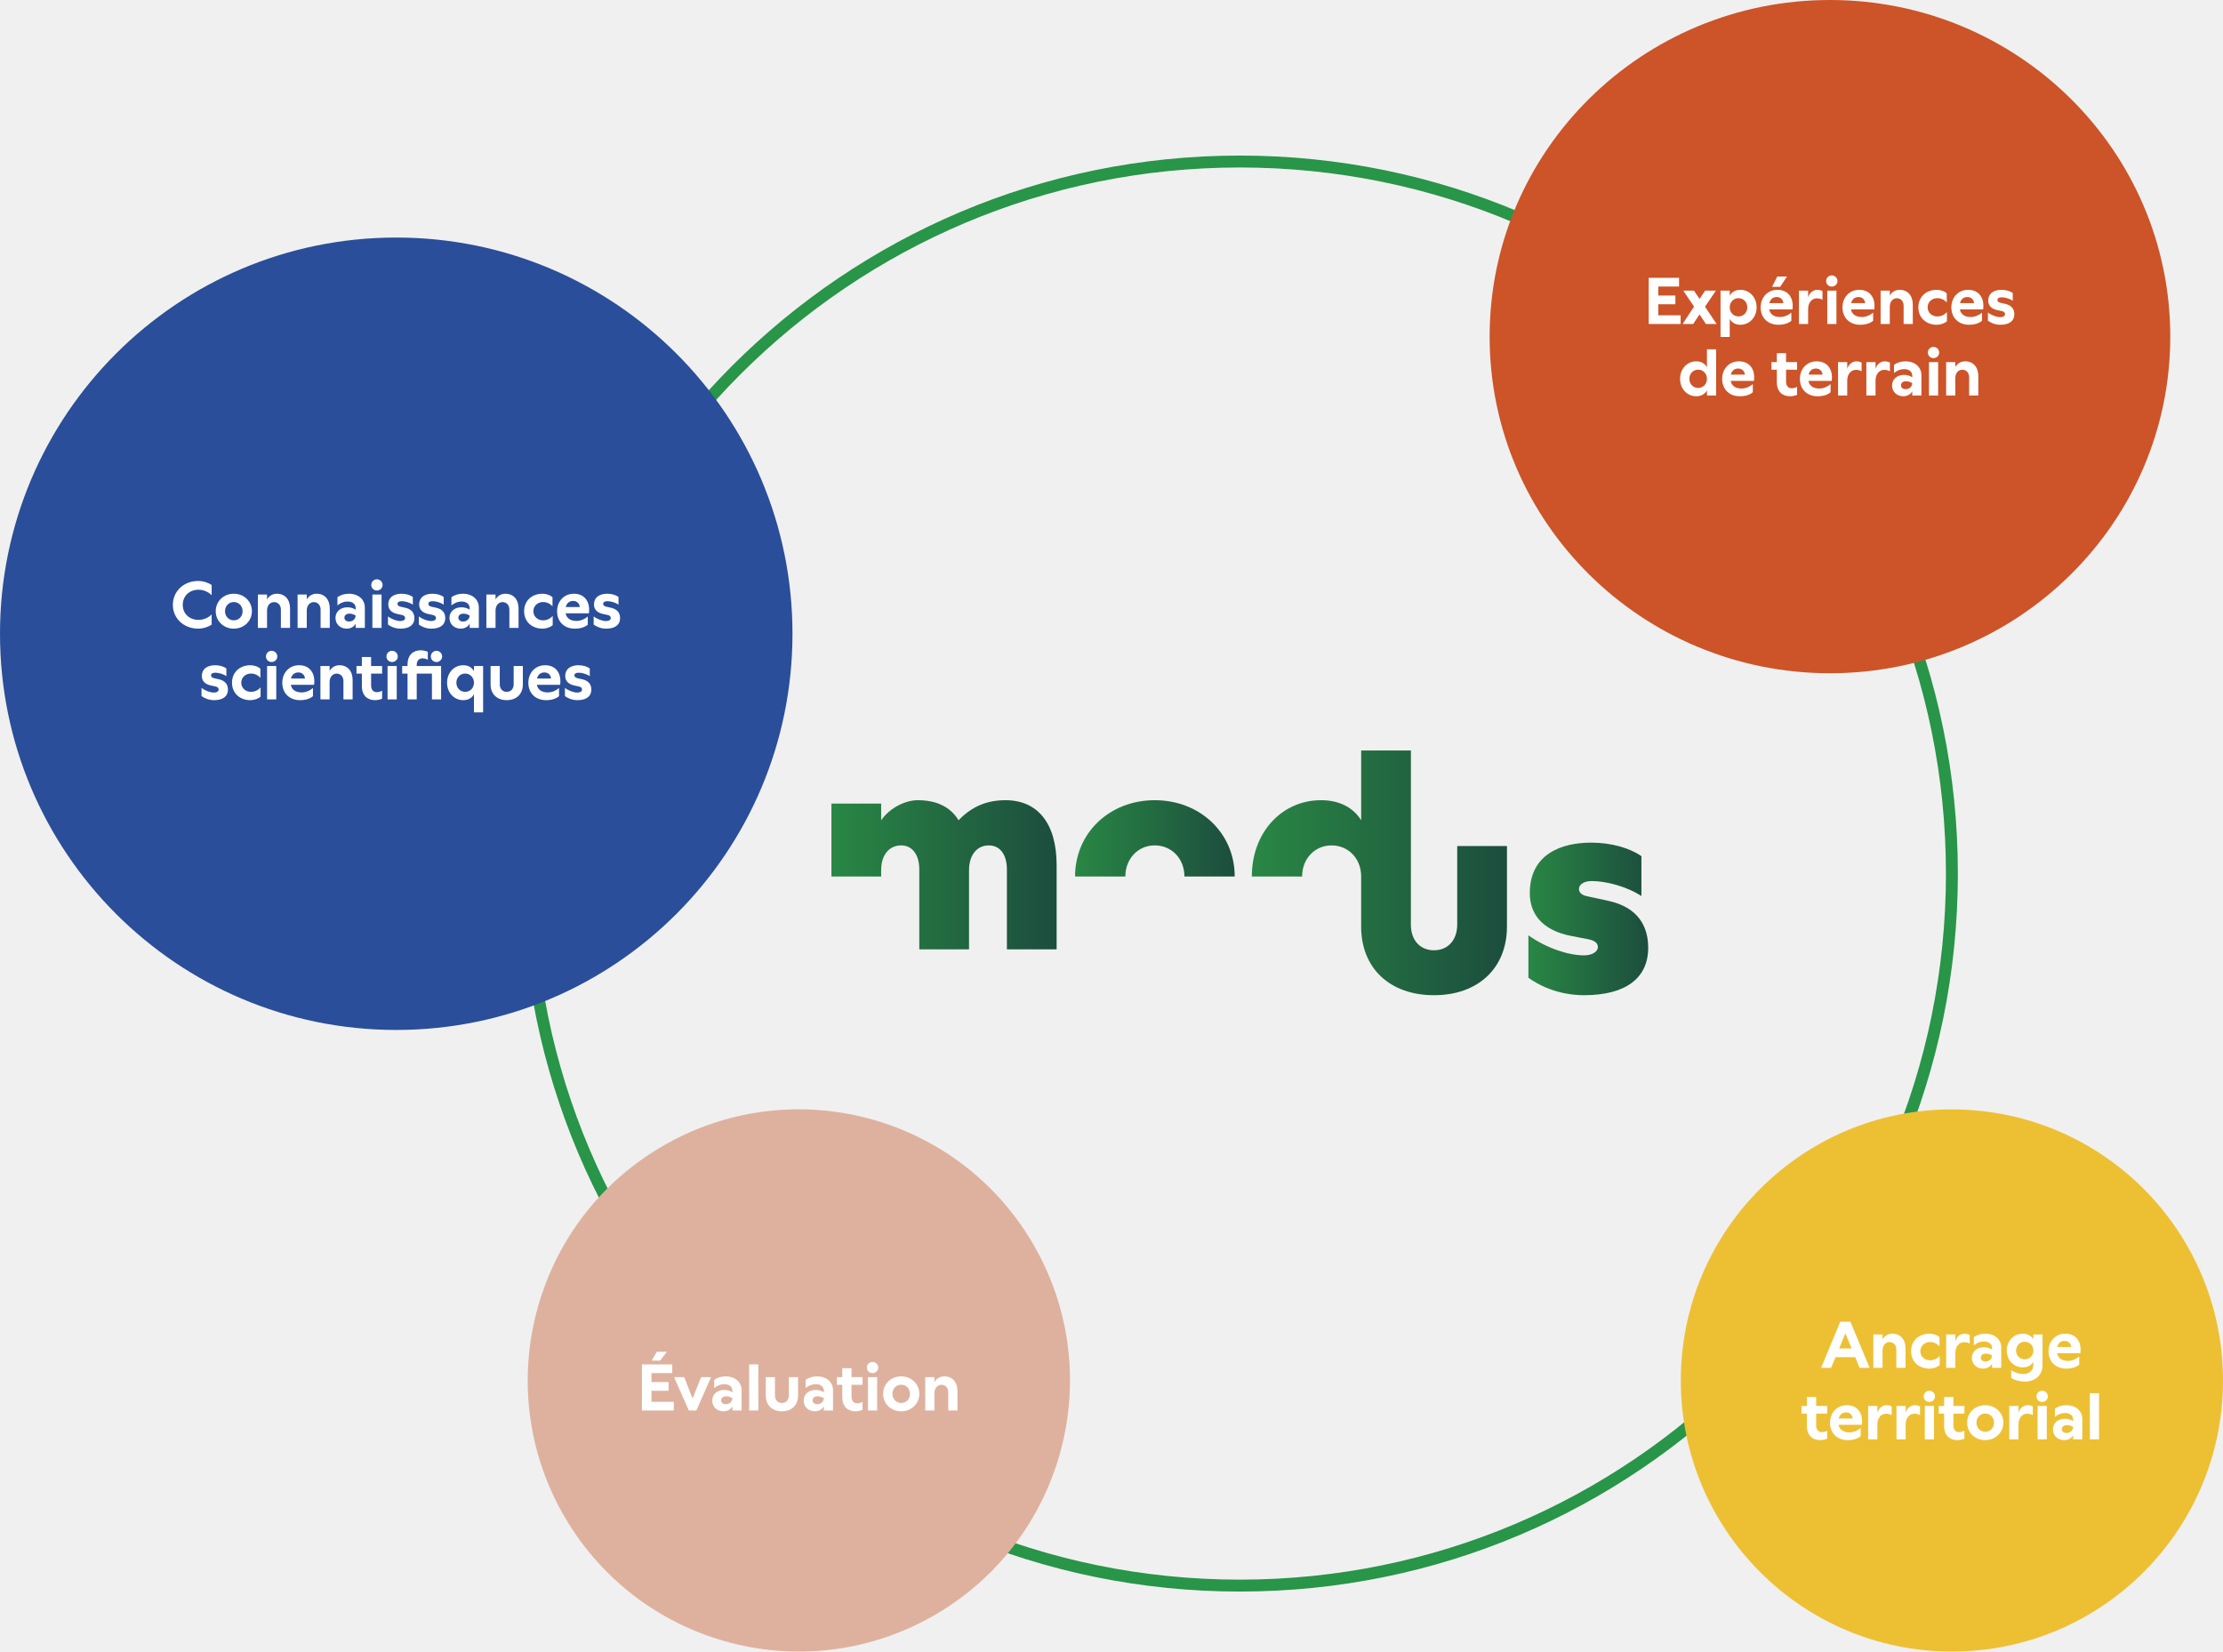
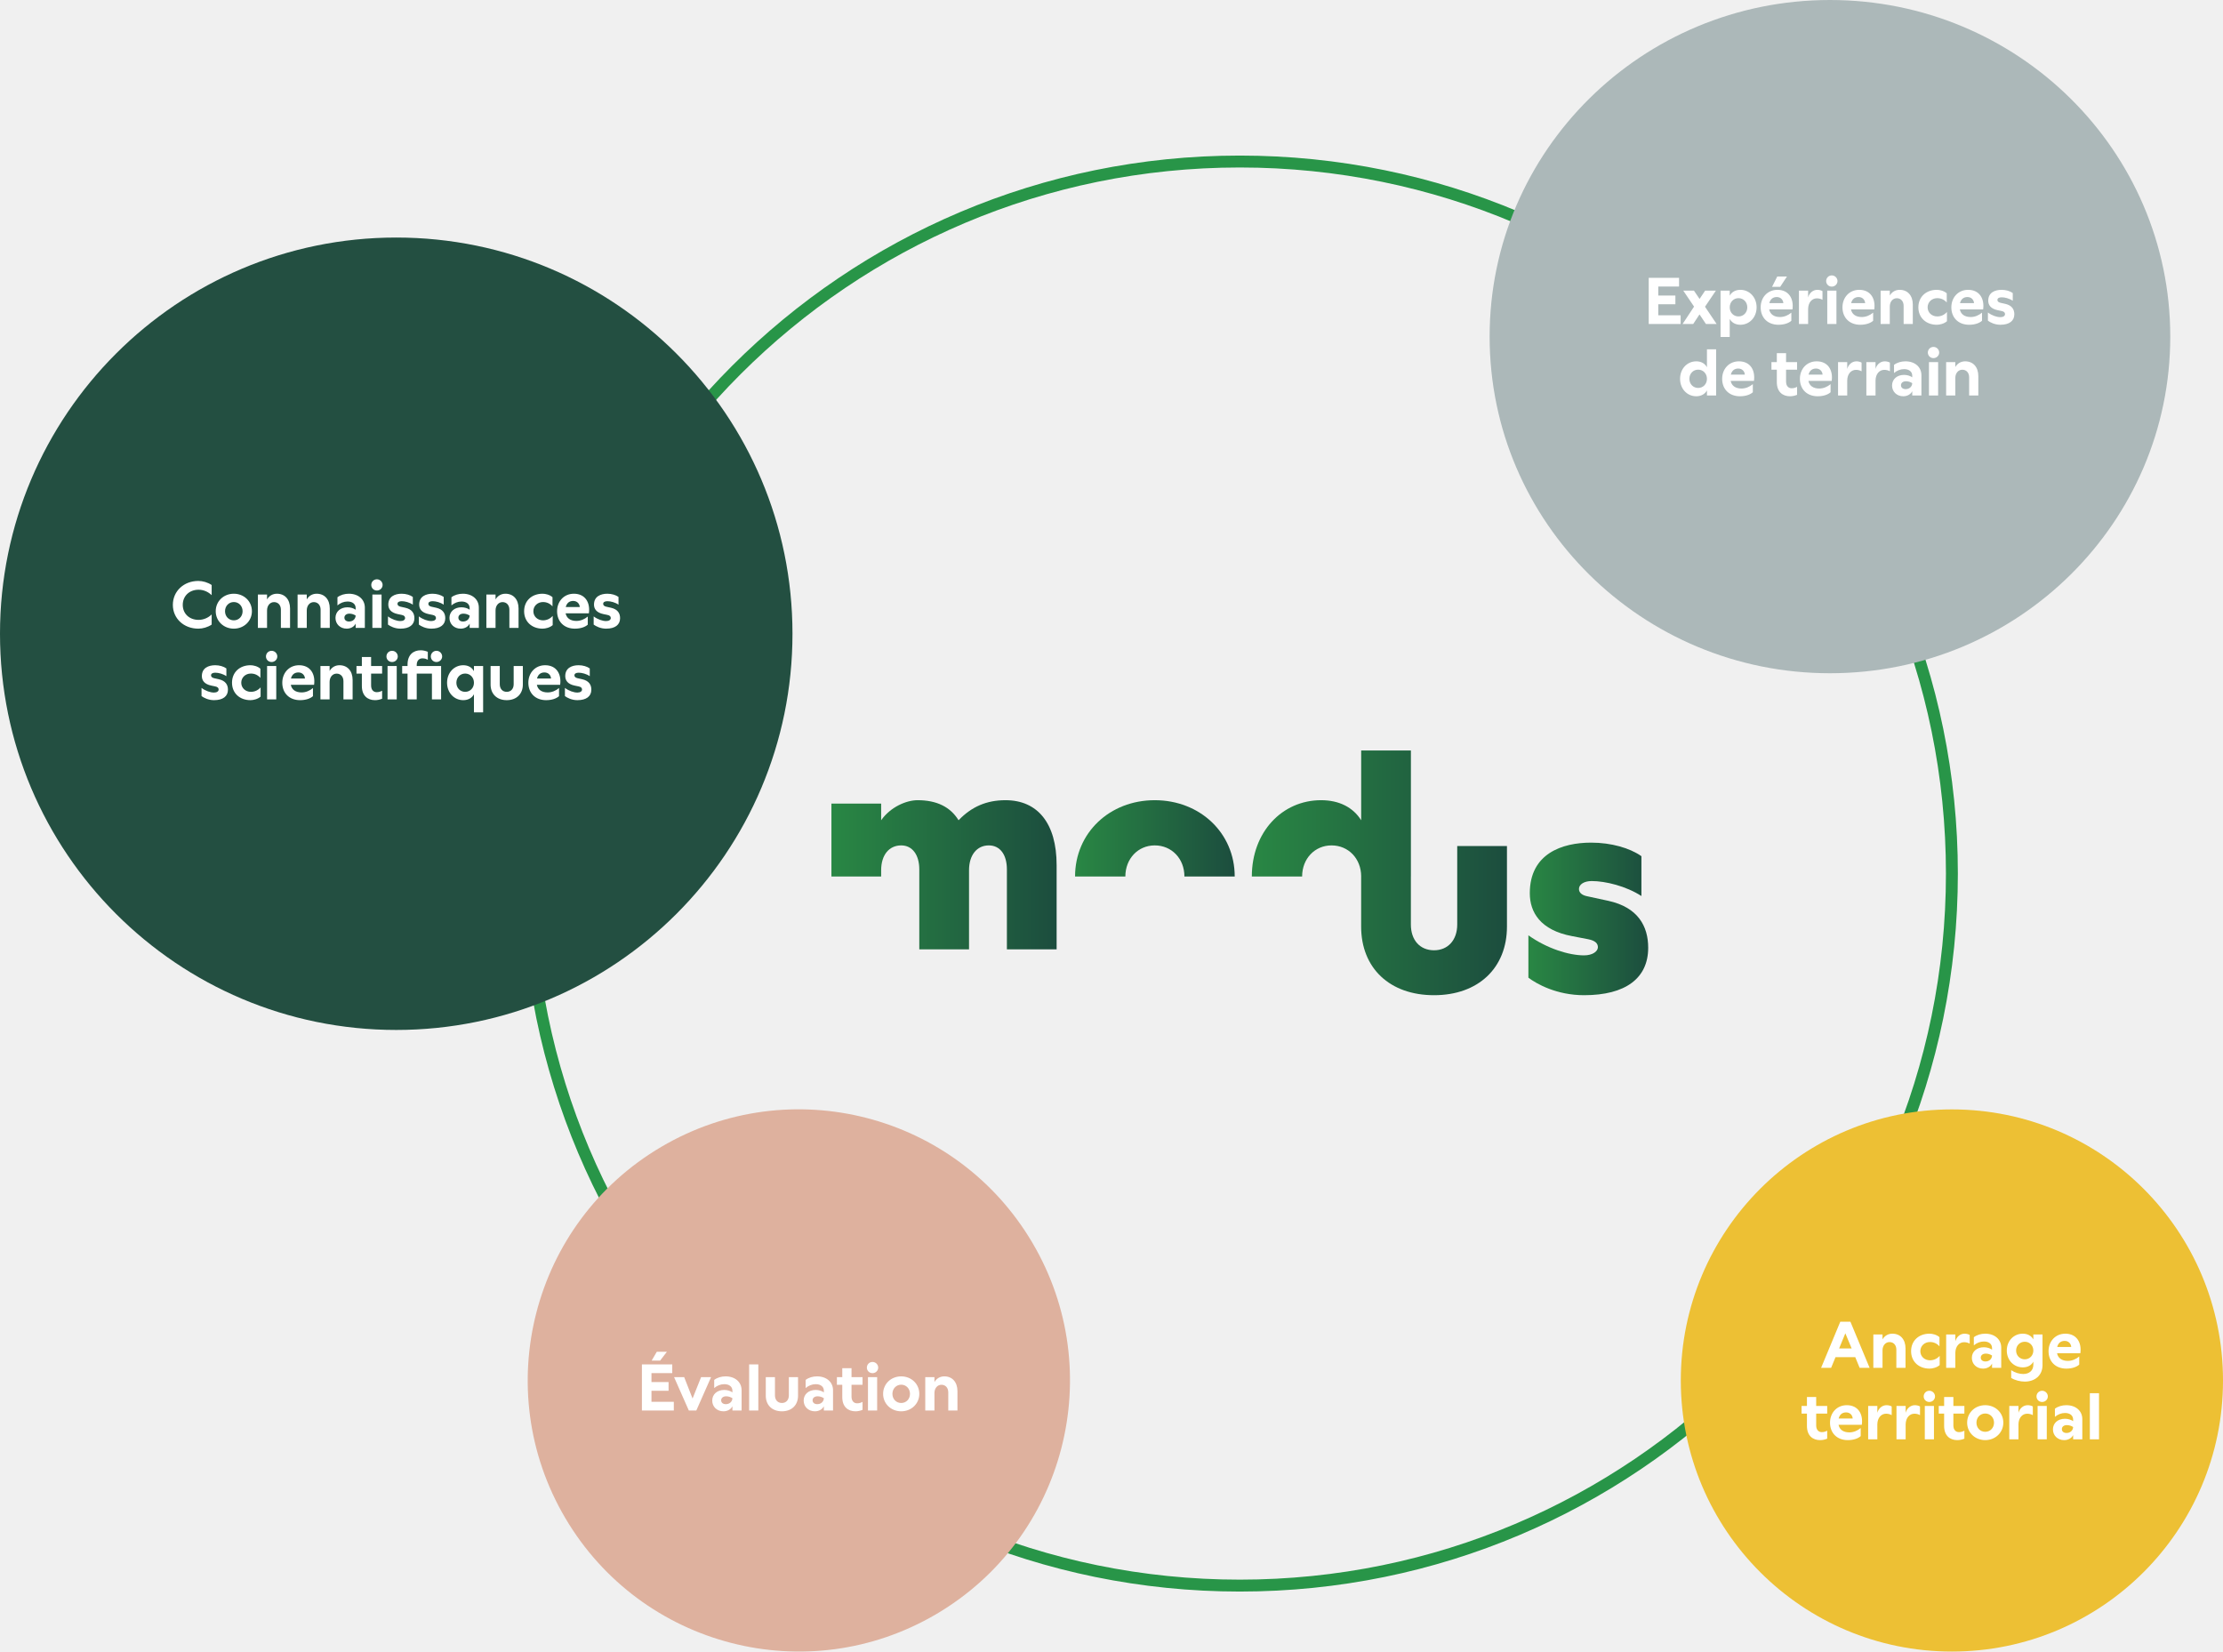
<svg xmlns="http://www.w3.org/2000/svg" xmlns:xlink="http://www.w3.org/1999/xlink" id="Calque_2" data-name="Calque 2" viewBox="0 0 1119.158 831.536">
  <defs>
    <linearGradient id="New_Gradient_Swatch_3" data-name="New Gradient Swatch 3" x1="418.574" y1="440.441" x2="531.952" y2="440.441" gradientUnits="userSpaceOnUse">
      <stop offset="0" stop-color="#298744" />
      <stop offset="1" stop-color="#1c4d3e" />
    </linearGradient>
    <linearGradient id="New_Gradient_Swatch_3-2" data-name="New Gradient Swatch 3" x1="541.235" y1="422.089" x2="621.61" y2="422.089" xlink:href="#New_Gradient_Swatch_3" />
    <linearGradient id="New_Gradient_Swatch_3-3" data-name="New Gradient Swatch 3" x1="630.227" y1="439.459" x2="758.671" y2="439.459" xlink:href="#New_Gradient_Swatch_3" />
    <linearGradient id="New_Gradient_Swatch_3-4" data-name="New Gradient Swatch 3" x1="769.459" y1="462.66" x2="829.773" y2="462.66" xlink:href="#New_Gradient_Swatch_3" />
  </defs>
  <g id="Calque_1-2" data-name="Calque 1">
    <g>
      <circle cx="624.174" cy="439.827" r="358.5" style="fill: none; stroke: #289548; stroke-width: 6px;" />
      <g>
        <path d="m482.588,412.985c-4.126-6.685-10.951-10.098-20.626-10.098-5.687,0-13.658,3.413-18.352,10.098v-8.393h-25.035v36.7h25.035v-3.129c0-7.68,3.982-12.517,10.1-12.517,5.55,0,9.104,4.693,9.104,12.092v40.258h25.038v-39.833c0-7.68,3.982-12.517,9.957-12.517,5.69,0,9.107,4.693,9.107,12.092v40.258h25.035v-42.394c0-21.053-9.532-32.715-25.747-32.715-9.675,0-17.215,3.413-23.617,10.098" style="fill: url(#New_Gradient_Swatch_3);" />
        <path d="m541.235,441.292h25.32c.003-8.963,6.402-15.646,14.794-15.646,8.536,0,14.935,6.683,14.938,15.646h25.323c-.003-21.91-17.499-38.406-40.261-38.406-22.759,0-40.111,16.496-40.114,38.406" style="fill: url(#New_Gradient_Swatch_3-2);" />
        <path d="m685.276,377.85v35.135c-4.126-6.544-11.097-10.098-20.201-10.098-19.632,0-34.846,16.074-34.849,38.406h25.32c.003-8.963,6.402-15.646,14.795-15.646,8.512,0,14.896,6.65,14.932,15.578h-.012v25.278c0,20.913,14.37,34.567,36.706,34.567,22.193,0,36.703-13.655,36.703-34.567v-40.545h-25.038v39.549c0,7.824-4.695,12.946-11.666,12.946-7.115,0-11.668-5.122-11.668-12.946v-24.213h.015v-63.443h-25.038Z" style="fill: url(#New_Gradient_Swatch_3-3);" />
        <path d="m770.168,449.714c0,9.532,5.263,18.636,21.338,21.625l8.11,1.562c3.699.712,4.839,2.277,4.839,3.985,0,2.133-2.705,4.127-6.971,4.127-7.542,0-18.639-3.414-28.025-10.105v21.341c4.123,3.129,14.224,8.82,28.025,8.82,20.913,0,32.29-8.536,32.29-23.899,0-10.812-5.121-20.344-20.059-23.614l-10.525-2.277c-2.986-.565-4.269-1.993-4.269-3.696,0-2.277,2.564-3.987,6.402-3.987,6.971,0,17.355,2.561,25.038,7.539v-20.056c-5.831-4.123-15.222-6.828-25.323-6.828-14.65,0-30.869,5.55-30.869,25.463" style="fill: url(#New_Gradient_Swatch_3-4);" />
      </g>
      <g>
-         <path d="m921.278,0c-94.625,0-171.333,75.881-171.333,169.484,0,93.604,76.708,169.485,171.333,169.485s171.333-75.881,171.333-169.485c0-93.603-76.708-169.484-171.333-169.484" style="fill: #cc5428; stroke-width: 0px;" />
+         <path d="m921.278,0c-94.625,0-171.333,75.881-171.333,169.484,0,93.604,76.708,169.485,171.333,169.485s171.333-75.881,171.333-169.485c0-93.603-76.708-169.484-171.333-169.484" style="fill: #acb8b9; stroke-width: 0px;" />
        <path d="m984.39,182.32h-4.62v16.797h4.62v-8.778c0-2.442,1.485-4.191,3.531-4.191,2.046,0,3.432,1.518,3.432,3.828v9.141h4.62v-9.768c0-4.587-2.64-7.425-6.6-7.425-2.178,0-3.927,1.056-4.983,2.871v-2.475Zm-13.827-4.818c0,1.518,1.188,2.805,2.838,2.805,1.617,0,2.871-1.287,2.871-2.805s-1.254-2.838-2.871-2.838c-1.65,0-2.838,1.32-2.838,2.838m5.181,4.818h-4.62v16.797h4.62v-16.797Zm-18.71,11.649c0-1.188.99-2.013,2.541-2.013,1.122,0,2.211.363,3.135.957v.033c-.099,1.815-1.518,2.97-3.333,2.97-1.419,0-2.343-.759-2.343-1.947m5.676-4.785v.792c-.99-.726-2.541-1.221-4.125-1.221-3.531,0-6.039,2.178-6.039,5.346,0,3.102,2.376,5.412,5.643,5.412,2.046,0,3.762-.99,4.521-2.541v2.145h4.62v-10.197c0-4.125-3.267-6.996-8.052-6.996-2.046,0-4.158.561-5.742,1.782v4.092c1.452-1.221,3.201-1.947,5.082-1.947,2.442,0,4.092,1.221,4.092,3.333m-23.1,9.933h4.62v-7.524c.033-3.3,1.947-5.379,4.389-5.379.858,0,1.914.165,2.838.726v-4.389c-.792-.429-1.749-.627-2.574-.627-2.244,0-4.059,1.617-4.653,3.828v-3.432h-4.62v16.797Zm-14.256,0h4.62v-7.524c.033-3.3,1.947-5.379,4.389-5.379.858,0,1.914.165,2.838.726v-4.389c-.792-.429-1.749-.627-2.574-.627-2.244,0-4.059,1.617-4.653,3.828v-3.432h-4.62v16.797Zm-14.849-10.494c.528-2.079,1.881-3.069,3.762-3.069,1.947,0,3.201,1.386,3.3,3.069h-7.062Zm4.587,10.89c2.904,0,5.181-.825,6.501-2.013v-4.092c-1.584,1.353-3.63,2.211-5.709,2.211-3.135,0-4.983-1.485-5.445-3.828h11.715c.759-5.412-1.848-9.867-7.557-9.867-5.049,0-8.448,3.894-8.448,8.811,0,5.247,3.564,8.778,8.943,8.778m-20.559-21.714v4.521h-2.706v3.828h2.706v6.237c0,4.851,2.871,7.128,6.633,7.128,1.089,0,2.376-.231,3.564-.726v-4.026c-.726.396-1.551.726-2.739.726-1.452,0-2.805-.99-2.805-3.366v-5.973h5.544v-3.828h-5.544v-4.521h-4.653Zm-23.166,10.824c.528-2.079,1.881-3.069,3.762-3.069,1.947,0,3.201,1.386,3.3,3.069h-7.062Zm4.587,10.89c2.904,0,5.181-.825,6.501-2.013v-4.092c-1.584,1.353-3.63,2.211-5.709,2.211-3.135,0-4.983-1.485-5.445-3.828h11.715c.759-5.412-1.848-9.867-7.557-9.867-5.049,0-8.448,3.894-8.448,8.811,0,5.247,3.564,8.778,8.943,8.778m-30.129-8.778c0,5.049,3.564,8.778,8.151,8.778,2.442,0,4.389-1.089,5.379-2.97v2.574h4.62v-23.232h-4.62v9.042c-.99-1.914-2.937-3.003-5.379-3.003-4.587,0-8.151,3.729-8.151,8.811m9.108,4.587c-2.508,0-4.422-1.947-4.422-4.587,0-2.64,1.914-4.62,4.422-4.62s4.422,1.98,4.422,4.62c0,2.64-1.914,4.587-4.422,4.587" style="fill: #fff; stroke-width: 0px;" />
        <path d="m1007.704,145.924c-3.366,0-6.732,1.353-6.732,5.478,0,2.145,1.221,4.059,4.785,4.785l1.914.396c1.32.264,1.749.825,1.749,1.584,0,.891-.891,1.518-2.343,1.518-1.815,0-4.257-.825-6.27-2.343v4.125c1.122.825,3.399,2.046,6.27,2.046,4.521,0,7.029-1.947,7.029-5.28,0-2.475-1.221-4.488-4.587-5.247l-2.376-.528c-1.122-.264-1.551-.792-1.551-1.452,0-.858.825-1.32,2.145-1.32,1.617,0,3.927.594,5.577,1.749v-3.894c-1.353-.99-3.465-1.617-5.61-1.617m-20.955,6.699c.528-2.079,1.881-3.069,3.762-3.069,1.947,0,3.201,1.386,3.3,3.069h-7.062Zm4.587,10.89c2.904,0,5.181-.825,6.501-2.013v-4.092c-1.584,1.353-3.63,2.211-5.709,2.211-3.135,0-4.983-1.485-5.445-3.828h11.715c.759-5.412-1.848-9.867-7.557-9.867-5.049,0-8.448,3.894-8.448,8.811,0,5.247,3.564,8.778,8.943,8.778m-16.268,0c1.452,0,3.663-.495,5.115-1.782v-4.653c-1.254,1.452-3.003,2.244-4.884,2.244-2.739,0-4.851-1.947-4.851-4.587,0-2.64,2.112-4.62,4.851-4.62,1.914,0,3.531.759,4.785,2.178v-4.62c-1.452-1.287-3.564-1.749-5.016-1.749-5.346,0-9.273,3.498-9.273,8.811,0,5.28,3.927,8.778,9.273,8.778m-23.661-17.193h-4.62v16.797h4.62v-8.778c0-2.442,1.485-4.191,3.531-4.191,2.046,0,3.432,1.518,3.432,3.828v9.141h4.62v-9.768c0-4.587-2.64-7.425-6.6-7.425-2.178,0-3.927,1.056-4.983,2.871v-2.475Zm-19.47,6.303c.528-2.079,1.881-3.069,3.762-3.069,1.947,0,3.201,1.386,3.3,3.069h-7.062Zm4.587,10.89c2.904,0,5.181-.825,6.501-2.013v-4.092c-1.584,1.353-3.63,2.211-5.709,2.211-3.135,0-4.983-1.485-5.445-3.828h11.715c.759-5.412-1.848-9.867-7.557-9.867-5.049,0-8.448,3.894-8.448,8.811,0,5.247,3.564,8.778,8.943,8.778m-17.159-22.011c0,1.518,1.188,2.805,2.838,2.805,1.617,0,2.871-1.287,2.871-2.805s-1.254-2.838-2.871-2.838c-1.65,0-2.838,1.32-2.838,2.838m5.181,4.818h-4.62v16.797h4.62v-16.797Zm-18.876,16.797h4.62v-7.524c.033-3.3,1.947-5.379,4.389-5.379.858,0,1.914.165,2.838.726v-4.389c-.792-.429-1.749-.627-2.574-.627-2.244,0-4.059,1.617-4.653,3.828v-3.432h-4.62v16.797Zm-13.53-18.711h4.092l3.399-5.181h-4.884l-2.607,5.181Zm-1.386,8.217c.528-2.079,1.881-3.069,3.762-3.069,1.947,0,3.201,1.386,3.3,3.069h-7.062Zm4.587,10.89c2.904,0,5.181-.825,6.501-2.013v-4.092c-1.584,1.353-3.63,2.211-5.709,2.211-3.135,0-4.983-1.485-5.445-3.828h11.715c.759-5.412-1.848-9.867-7.557-9.867-5.049,0-8.448,3.894-8.448,8.811,0,5.247,3.564,8.778,8.943,8.778m-24.519-8.778c0-2.64,1.914-4.62,4.422-4.62s4.422,1.98,4.422,4.62c0,2.64-1.914,4.587-4.422,4.587s-4.422-1.947-4.422-4.587m5.379,8.778c4.554,0,8.151-3.729,8.151-8.778,0-5.082-3.597-8.811-8.151-8.811-2.442,0-4.356,1.056-5.379,2.937v-2.541h-4.62v23.331h4.62v-9.075c1.023,1.881,2.937,2.937,5.379,2.937m-29.106-.396h5.346l3.169-4.818,3.234,4.818h5.379l-5.842-8.679,5.479-8.118h-5.412l-2.806,4.191-2.838-4.191h-5.378l5.445,8.052-5.776,8.745Zm-17.06,0h16.071v-4.389h-11.253v-5.544h8.613v-4.389h-8.613v-4.521h10.461v-4.389h-15.279v23.232Z" style="fill: #fff; stroke-width: 0px;" />
      </g>
      <g>
-         <path d="m398.969,319.083c0-110.172-89.312-199.484-199.484-199.484S0,208.911,0,319.083s89.313,199.484,199.485,199.484,199.484-89.312,199.484-199.484" style="fill: #2a4e99; stroke-width: 0px;" />
+         <path d="m398.969,319.083c0-110.172-89.312-199.484-199.484-199.484S0,208.911,0,319.083s89.313,199.484,199.485,199.484,199.484-89.312,199.484-199.484" style="fill: #234f41; stroke-width: 0px;" />
        <path d="m291.306,334.932c-3.366,0-6.732,1.353-6.732,5.478,0,2.145,1.221,4.059,4.785,4.785l1.914.396c1.32.264,1.749.825,1.749,1.584,0,.891-.891,1.518-2.343,1.518-1.815,0-4.257-.825-6.27-2.343v4.125c1.122.825,3.399,2.046,6.27,2.046,4.521,0,7.029-1.947,7.029-5.28,0-2.475-1.221-4.488-4.587-5.247l-2.376-.528c-1.122-.264-1.551-.792-1.551-1.452,0-.858.825-1.32,2.145-1.32,1.617,0,3.927.594,5.577,1.749v-3.894c-1.353-.99-3.465-1.617-5.61-1.617m-20.954,6.699c.528-2.079,1.881-3.069,3.762-3.069,1.947,0,3.201,1.386,3.3,3.069h-7.062Zm4.587,10.89c2.904,0,5.181-.825,6.501-2.013v-4.092c-1.584,1.353-3.63,2.211-5.709,2.211-3.135,0-4.983-1.485-5.445-3.828h11.715c.759-5.412-1.848-9.867-7.557-9.867-5.049,0-8.448,3.894-8.448,8.811,0,5.247,3.564,8.778,8.943,8.778m-19.833,0c4.917,0,8.118-3.102,8.118-7.854v-9.339h-4.62v9.174c0,2.31-1.386,3.828-3.498,3.828s-3.498-1.518-3.498-3.828v-9.174h-4.62v9.339c0,4.752,3.201,7.854,8.118,7.854m-25.344-8.778c0-2.64,1.914-4.62,4.422-4.62s4.422,1.98,4.422,4.62c0,2.64-1.914,4.587-4.422,4.587s-4.422-1.947-4.422-4.587m3.465,8.778c2.442,0,4.389-1.089,5.379-2.97v9.108h4.62v-23.331h-4.62v2.607c-.99-1.914-2.937-3.003-5.379-3.003-4.587,0-8.151,3.729-8.151,8.811,0,5.049,3.564,8.778,8.151,8.778m-16.335-22.011c0,1.518,1.188,2.805,2.838,2.805,1.617,0,2.871-1.287,2.871-2.805s-1.254-2.838-2.871-2.838c-1.65,0-2.838,1.32-2.838,2.838m5.181,4.818h-12.276v-.528c0-2.343,1.386-3.333,2.838-3.333,1.188,0,2.013.297,2.739.726v-4.026c-1.188-.495-2.475-.759-3.564-.759-3.762,0-6.633,2.31-6.633,7.161v.759h-2.706v3.828h2.706v12.969h4.62v-12.969h7.656v12.969h4.62v-16.797Zm-27.522-4.818c0,1.518,1.188,2.805,2.838,2.805,1.617,0,2.871-1.287,2.871-2.805s-1.254-2.838-2.871-2.838c-1.65,0-2.838,1.32-2.838,2.838m5.181,4.818h-4.62v16.797h4.62v-16.797Zm-17.555-4.521v4.521h-2.706v3.828h2.706v6.237c0,4.851,2.871,7.128,6.633,7.128,1.089,0,2.376-.231,3.564-.726v-4.026c-.726.396-1.551.726-2.739.726-1.452,0-2.805-.99-2.805-3.366v-5.973h5.544v-3.828h-5.544v-4.521h-4.653Zm-16.236,4.521h-4.62v16.797h4.62v-8.778c0-2.442,1.485-4.191,3.531-4.191s3.432,1.518,3.432,3.828v9.141h4.62v-9.768c0-4.587-2.64-7.425-6.6-7.425-2.178,0-3.927,1.056-4.983,2.871v-2.475Zm-19.47,6.303c.528-2.079,1.881-3.069,3.762-3.069,1.947,0,3.201,1.386,3.3,3.069h-7.062Zm4.587,10.89c2.904,0,5.181-.825,6.501-2.013v-4.092c-1.584,1.353-3.63,2.211-5.709,2.211-3.135,0-4.983-1.485-5.445-3.828h11.715c.759-5.412-1.848-9.867-7.557-9.867-5.049,0-8.448,3.894-8.448,8.811,0,5.247,3.564,8.778,8.943,8.778m-17.16-22.011c0,1.518,1.188,2.805,2.838,2.805,1.617,0,2.871-1.287,2.871-2.805s-1.254-2.838-2.871-2.838c-1.65,0-2.838,1.32-2.838,2.838m5.181,4.818h-4.62v16.797h4.62v-16.797Zm-13.001,17.193c1.452,0,3.663-.495,5.115-1.782v-4.653c-1.254,1.452-3.003,2.244-4.884,2.244-2.739,0-4.851-1.947-4.851-4.587,0-2.64,2.112-4.62,4.851-4.62,1.914,0,3.531.759,4.785,2.178v-4.62c-1.452-1.287-3.564-1.749-5.016-1.749-5.346,0-9.273,3.498-9.273,8.811,0,5.28,3.927,8.778,9.273,8.778m-17.721-17.589c-3.366,0-6.732,1.353-6.732,5.478,0,2.145,1.221,4.059,4.785,4.785l1.914.396c1.32.264,1.749.825,1.749,1.584,0,.891-.891,1.518-2.343,1.518-1.815,0-4.257-.825-6.27-2.343v4.125c1.122.825,3.399,2.046,6.27,2.046,4.521,0,7.029-1.947,7.029-5.28,0-2.475-1.221-4.488-4.587-5.247l-2.376-.528c-1.122-.264-1.551-.792-1.551-1.452,0-.858.825-1.32,2.145-1.32,1.617,0,3.927.594,5.577,1.749v-3.894c-1.353-.99-3.465-1.617-5.61-1.617" style="fill: #fff; stroke-width: 0px;" />
        <path d="m305.776,298.932c-3.366,0-6.732,1.353-6.732,5.478,0,2.145,1.221,4.059,4.785,4.785l1.914.396c1.32.264,1.749.825,1.749,1.584,0,.891-.891,1.518-2.343,1.518-1.815,0-4.257-.825-6.27-2.343v4.125c1.122.825,3.399,2.046,6.27,2.046,4.521,0,7.029-1.947,7.029-5.28,0-2.475-1.221-4.488-4.587-5.247l-2.376-.528c-1.122-.264-1.551-.792-1.551-1.452,0-.858.825-1.32,2.145-1.32,1.617,0,3.927.594,5.577,1.749v-3.894c-1.353-.99-3.465-1.617-5.61-1.617m-20.954,6.699c.528-2.079,1.881-3.069,3.762-3.069,1.947,0,3.201,1.386,3.3,3.069h-7.062Zm4.587,10.89c2.904,0,5.181-.825,6.501-2.013v-4.092c-1.584,1.353-3.63,2.211-5.709,2.211-3.135,0-4.983-1.485-5.445-3.828h11.715c.759-5.412-1.848-9.867-7.557-9.867-5.049,0-8.448,3.894-8.448,8.811,0,5.247,3.564,8.778,8.943,8.778m-16.269,0c1.452,0,3.663-.495,5.115-1.782v-4.653c-1.254,1.452-3.003,2.244-4.884,2.244-2.739,0-4.851-1.947-4.851-4.587s2.112-4.62,4.851-4.62c1.914,0,3.531.759,4.785,2.178v-4.62c-1.452-1.287-3.564-1.749-5.016-1.749-5.346,0-9.273,3.498-9.273,8.811,0,5.28,3.927,8.778,9.273,8.778m-23.661-17.193h-4.62v16.797h4.62v-8.778c0-2.442,1.485-4.191,3.531-4.191,2.046,0,3.432,1.518,3.432,3.828v9.141h4.62v-9.768c0-4.587-2.64-7.425-6.6-7.425-2.178,0-3.927,1.056-4.983,2.871v-2.475Zm-18.71,11.649c0-1.188.99-2.013,2.541-2.013,1.122,0,2.211.363,3.135.957v.033c-.099,1.815-1.518,2.97-3.333,2.97-1.419,0-2.343-.759-2.343-1.947m5.676-4.785v.792c-.99-.726-2.541-1.221-4.125-1.221-3.531,0-6.039,2.178-6.039,5.346,0,3.102,2.376,5.412,5.643,5.412,2.046,0,3.762-.99,4.521-2.541v2.145h4.62v-10.197c0-4.125-3.267-6.996-8.052-6.996-2.046,0-4.158.561-5.742,1.782v4.092c1.452-1.221,3.201-1.947,5.082-1.947,2.442,0,4.092,1.221,4.092,3.333m-18.678-7.26c-3.366,0-6.732,1.353-6.732,5.478,0,2.145,1.221,4.059,4.785,4.785l1.914.396c1.32.264,1.749.825,1.749,1.584,0,.891-.891,1.518-2.343,1.518-1.815,0-4.257-.825-6.27-2.343v4.125c1.122.825,3.399,2.046,6.27,2.046,4.521,0,7.029-1.947,7.029-5.28,0-2.475-1.221-4.488-4.587-5.247l-2.376-.528c-1.122-.264-1.551-.792-1.551-1.452,0-.858.825-1.32,2.145-1.32,1.617,0,3.927.594,5.577,1.749v-3.894c-1.353-.99-3.465-1.617-5.61-1.617m-15.543,0c-3.366,0-6.732,1.353-6.732,5.478,0,2.145,1.221,4.059,4.785,4.785l1.914.396c1.32.264,1.749.825,1.749,1.584,0,.891-.891,1.518-2.343,1.518-1.815,0-4.257-.825-6.27-2.343v4.125c1.122.825,3.399,2.046,6.27,2.046,4.521,0,7.029-1.947,7.029-5.28,0-2.475-1.221-4.488-4.587-5.247l-2.376-.528c-1.122-.264-1.551-.792-1.551-1.452,0-.858.825-1.32,2.145-1.32,1.617,0,3.927.594,5.577,1.749v-3.894c-1.353-.99-3.465-1.617-5.61-1.617m-15.312-4.422c0,1.518,1.188,2.805,2.838,2.805,1.617,0,2.871-1.287,2.871-2.805s-1.254-2.838-2.871-2.838c-1.65,0-2.838,1.32-2.838,2.838m5.181,4.818h-4.62v16.797h4.62v-16.797Zm-18.71,11.649c0-1.188.99-2.013,2.541-2.013,1.122,0,2.211.363,3.135.957v.033c-.099,1.815-1.518,2.97-3.333,2.97-1.419,0-2.343-.759-2.343-1.947m5.676-4.785v.792c-.99-.726-2.541-1.221-4.125-1.221-3.531,0-6.039,2.178-6.039,5.346,0,3.102,2.376,5.412,5.643,5.412,2.046,0,3.762-.99,4.521-2.541v2.145h4.62v-10.197c0-4.125-3.267-6.996-8.052-6.996-2.046,0-4.158.561-5.742,1.782v4.092c1.452-1.221,3.201-1.947,5.082-1.947,2.442,0,4.092,1.221,4.092,3.333m-24.618-6.864h-4.62v16.797h4.62v-8.778c0-2.442,1.485-4.191,3.531-4.191s3.432,1.518,3.432,3.828v9.141h4.62v-9.768c0-4.587-2.64-7.425-6.6-7.425-2.178,0-3.927,1.056-4.983,2.871v-2.475Zm-19.997,0h-4.62v16.797h4.62v-8.778c0-2.442,1.485-4.191,3.531-4.191,2.046,0,3.432,1.518,3.432,3.828v9.141h4.62v-9.768c0-4.587-2.64-7.425-6.6-7.425-2.178,0-3.927,1.056-4.983,2.871v-2.475Zm-21.153,8.415c0-2.64,1.914-4.62,4.422-4.62,2.508,0,4.422,1.98,4.422,4.62s-1.914,4.587-4.422,4.587c-2.508,0-4.422-1.947-4.422-4.587m4.422,8.778c5.115,0,9.108-3.828,9.108-8.778,0-5.016-3.993-8.811-9.108-8.811-5.148,0-9.108,3.795-9.108,8.811,0,4.95,3.96,8.778,9.108,8.778m-17.853,0c2.211,0,4.752-.726,6.699-2.046v-5.115c-1.749,1.749-4.191,2.739-6.567,2.739-4.752,0-7.986-3.201-7.986-7.557,0-4.389,3.234-7.623,7.986-7.623,2.376,0,4.785.99,6.567,2.739v-5.115c-1.947-1.32-4.488-2.046-6.699-2.046-7.359,0-12.837,5.181-12.837,12.045,0,6.831,5.478,11.979,12.837,11.979" style="fill: #fff; stroke-width: 0px;" />
      </g>
      <g>
        <path d="m284.581,764.301c38.257,64.948,121.922,86.585,186.87,48.328,64.948-38.257,86.585-121.922,48.328-186.87-38.258-64.948-121.922-86.585-186.87-48.328-64.948,38.257-86.585,121.922-48.328,186.87" style="fill: #deb19e; stroke-width: 0px;" />
        <path d="m470.439,693.38h-4.62v16.797h4.62v-8.778c0-2.442,1.485-4.191,3.531-4.191,2.046,0,3.432,1.518,3.432,3.828v9.141h4.62v-9.768c0-4.587-2.64-7.425-6.6-7.425-2.178,0-3.927,1.056-4.983,2.871v-2.475Zm-21.153,8.415c0-2.64,1.914-4.62,4.422-4.62,2.508,0,4.422,1.98,4.422,4.62s-1.914,4.587-4.422,4.587c-2.508,0-4.422-1.947-4.422-4.587m4.422,8.778c5.115,0,9.108-3.828,9.108-8.778,0-5.016-3.993-8.811-9.108-8.811-5.148,0-9.108,3.795-9.108,8.811,0,4.95,3.96,8.778,9.108,8.778m-17.292-22.011c0,1.518,1.188,2.805,2.838,2.805,1.617,0,2.871-1.287,2.871-2.805s-1.254-2.838-2.871-2.838c-1.65,0-2.838,1.32-2.838,2.838m5.181,4.818h-4.62v16.797h4.62v-16.797Zm-17.556-4.521v4.521h-2.706v3.828h2.706v6.237c0,4.851,2.871,7.128,6.633,7.128,1.089,0,2.376-.231,3.564-.726v-4.026c-.726.396-1.551.726-2.739.726-1.452,0-2.805-.99-2.805-3.366v-5.973h5.544v-3.828h-5.544v-4.521h-4.653Zm-14.949,16.17c0-1.188.99-2.013,2.541-2.013,1.122,0,2.211.363,3.135.957v.033c-.099,1.815-1.518,2.97-3.333,2.97-1.419,0-2.343-.759-2.343-1.947m5.676-4.785v.792c-.99-.726-2.541-1.221-4.125-1.221-3.531,0-6.039,2.178-6.039,5.346,0,3.102,2.376,5.412,5.643,5.412,2.046,0,3.762-.99,4.521-2.541v2.145h4.62v-10.197c0-4.125-3.267-6.996-8.052-6.996-2.046,0-4.158.561-5.742,1.782v4.092c1.452-1.221,3.201-1.947,5.082-1.947,2.442,0,4.092,1.221,4.092,3.333m-21.119,10.329c4.917,0,8.118-3.102,8.118-7.854v-9.339h-4.621v9.174c0,2.31-1.385,3.828-3.497,3.828s-3.499-1.518-3.499-3.828v-9.174h-4.62v9.339c0,4.752,3.201,7.854,8.119,7.854m-11.88-23.628h-4.62v23.232h4.62v-23.232Zm-18.711,18.084c0-1.188.99-2.013,2.541-2.013,1.122,0,2.211.363,3.135.957v.033c-.099,1.815-1.518,2.97-3.333,2.97-1.419,0-2.343-.759-2.343-1.947m5.676-4.785v.792c-.99-.726-2.541-1.221-4.125-1.221-3.531,0-6.039,2.178-6.039,5.346,0,3.102,2.376,5.412,5.643,5.412,2.046,0,3.762-.99,4.521-2.541v2.145h4.62v-10.197c0-4.125-3.267-6.996-8.052-6.996-2.046,0-4.158.561-5.742,1.782v4.092c1.452-1.221,3.201-1.947,5.082-1.947,2.442,0,4.092,1.221,4.092,3.333m-21.944,9.933h3.761l7.426-16.797h-5.017l-4.289,10.758-4.224-10.758h-5.082l7.425,16.797Zm-18.711-25.146h4.257l3.399-4.422h-5.082l-2.574,4.422Zm-4.917,25.146h16.071v-4.389h-11.253v-5.544h8.613v-4.389h-8.613v-4.521h10.461v-4.389h-15.279v23.232Z" style="fill: #fff; stroke-width: 0px;" />
      </g>
      <g>
        <path d="m982.674,558.567c-75.378,0-136.484,61.106-136.484,136.484,0,75.379,61.106,136.485,136.484,136.485,75.378,0,136.484-61.106,136.484-136.485,0-75.378-61.106-136.484-136.484-136.484" style="fill: #edc034; stroke-width: 0px;" />
        <path d="m1056.741,701.452h-4.62v23.232h4.62v-23.232Zm-18.71,18.084c0-1.188.99-2.013,2.541-2.013,1.122,0,2.211.363,3.135.957v.033c-.099,1.815-1.518,2.97-3.333,2.97-1.419,0-2.343-.759-2.343-1.947m5.676-4.785v.792c-.99-.726-2.541-1.221-4.125-1.221-3.531,0-6.039,2.178-6.039,5.346,0,3.102,2.376,5.412,5.643,5.412,2.046,0,3.762-.99,4.521-2.541v2.145h4.62v-10.197c0-4.125-3.267-6.996-8.052-6.996-2.046,0-4.158.561-5.742,1.782v4.092c1.452-1.221,3.201-1.947,5.082-1.947,2.442,0,4.092,1.221,4.092,3.333m-18.447-11.682c0,1.518,1.188,2.805,2.838,2.805,1.617,0,2.871-1.287,2.871-2.805,0-1.518-1.254-2.838-2.871-2.838-1.65,0-2.838,1.32-2.838,2.838m5.181,4.818h-4.62v16.797h4.62v-16.797Zm-18.876,16.797h4.62v-7.524c.033-3.3,1.947-5.379,4.389-5.379.858,0,1.914.165,2.838.726v-4.389c-.792-.429-1.749-.627-2.574-.627-2.244,0-4.059,1.617-4.653,3.828v-3.432h-4.62v16.797Zm-16.533-8.382c0-2.64,1.914-4.62,4.422-4.62s4.422,1.98,4.422,4.62c0,2.64-1.914,4.587-4.422,4.587s-4.422-1.947-4.422-4.587m4.422,8.778c5.115,0,9.108-3.828,9.108-8.778,0-5.016-3.993-8.811-9.108-8.811-5.148,0-9.108,3.795-9.108,8.811,0,4.95,3.96,8.778,9.108,8.778m-20.69-21.714v4.521h-2.706v3.828h2.706v6.237c0,4.851,2.871,7.128,6.633,7.128,1.089,0,2.376-.231,3.564-.726v-4.026c-.726.396-1.551.726-2.739.726-1.452,0-2.805-.99-2.805-3.366v-5.973h5.544v-3.828h-5.544v-4.521h-4.653Zm-10.296-.297c0,1.518,1.188,2.805,2.838,2.805,1.617,0,2.871-1.287,2.871-2.805,0-1.518-1.254-2.838-2.871-2.838-1.65,0-2.838,1.32-2.838,2.838m5.181,4.818h-4.62v16.797h4.62v-16.797Zm-18.876,16.797h4.62v-7.524c.033-3.3,1.947-5.379,4.389-5.379.858,0,1.914.165,2.838.726v-4.389c-.792-.429-1.749-.627-2.574-.627-2.244,0-4.059,1.617-4.653,3.828v-3.432h-4.62v16.797Zm-14.256,0h4.62v-7.524c.033-3.3,1.947-5.379,4.389-5.379.858,0,1.914.165,2.838.726v-4.389c-.792-.429-1.749-.627-2.574-.627-2.244,0-4.059,1.617-4.653,3.828v-3.432h-4.62v16.797Zm-14.849-10.494c.528-2.079,1.881-3.069,3.762-3.069,1.947,0,3.201,1.386,3.3,3.069h-7.062Zm4.587,10.89c2.904,0,5.181-.825,6.501-2.013v-4.092c-1.584,1.353-3.63,2.211-5.709,2.211-3.135,0-4.983-1.485-5.445-3.828h11.715c.759-5.412-1.848-9.867-7.557-9.867-5.049,0-8.448,3.894-8.448,8.811,0,5.247,3.564,8.778,8.943,8.778m-20.559-21.714v4.521h-2.706v3.828h2.706v6.237c0,4.851,2.871,7.128,6.633,7.128,1.089,0,2.376-.231,3.564-.726v-4.026c-.726.396-1.551.726-2.739.726-1.452,0-2.805-.99-2.805-3.366v-5.973h5.544v-3.828h-5.544v-4.521h-4.653Z" style="fill: #fff; stroke-width: 0px;" />
        <path d="m1035.687,678.19c.528-2.079,1.881-3.069,3.762-3.069,1.947,0,3.201,1.386,3.3,3.069h-7.062Zm4.587,10.89c2.904,0,5.181-.825,6.501-2.013v-4.092c-1.584,1.353-3.63,2.211-5.709,2.211-3.135,0-4.983-1.485-5.445-3.828h11.715c.759-5.412-1.848-9.867-7.557-9.867-5.049,0-8.448,3.894-8.448,8.811,0,5.247,3.564,8.778,8.943,8.778m-25.277-9.108c0-2.541,1.914-4.422,4.356-4.422,2.442,0,4.323,1.881,4.323,4.422s-1.881,4.422-4.323,4.422c-2.442,0-4.356-1.881-4.356-4.422m3.366,8.481c2.409,0,4.323-1.023,5.313-2.871v1.485c0,3.168-2.244,4.719-5.115,4.719-1.914,0-4.158-.66-6.039-1.914v3.894c1.98,1.221,4.62,1.848,6.831,1.848,5.082,0,8.943-3.069,8.943-8.316v-15.411h-4.62v2.475c-.99-1.815-2.904-2.871-5.313-2.871-4.521,0-8.052,3.597-8.052,8.481,0,4.884,3.531,8.481,8.052,8.481m-21.153-4.917c0-1.188.99-2.013,2.541-2.013,1.122,0,2.211.363,3.135.957v.033c-.099,1.815-1.518,2.97-3.333,2.97-1.419,0-2.343-.759-2.343-1.947m5.676-4.785v.792c-.99-.726-2.541-1.221-4.125-1.221-3.531,0-6.039,2.178-6.039,5.346,0,3.102,2.376,5.412,5.643,5.412,2.046,0,3.762-.99,4.521-2.541v2.145h4.62v-10.197c0-4.125-3.267-6.996-8.052-6.996-2.046,0-4.158.561-5.742,1.782v4.092c1.452-1.221,3.201-1.947,5.082-1.947,2.442,0,4.092,1.221,4.092,3.333m-23.1,9.933h4.62v-7.524c.033-3.3,1.947-5.379,4.389-5.379.858,0,1.914.165,2.838.726v-4.389c-.792-.429-1.749-.627-2.574-.627-2.244,0-4.059,1.617-4.653,3.828v-3.432h-4.62v16.797Zm-8.382.396c1.452,0,3.663-.495,5.115-1.782v-4.653c-1.254,1.452-3.003,2.244-4.884,2.244-2.739,0-4.851-1.947-4.851-4.587s2.112-4.62,4.851-4.62c1.914,0,3.531.759,4.785,2.178v-4.62c-1.452-1.287-3.564-1.749-5.016-1.749-5.346,0-9.273,3.498-9.273,8.811,0,5.28,3.927,8.778,9.273,8.778m-23.66-17.193h-4.62v16.797h4.62v-8.778c0-2.442,1.485-4.191,3.531-4.191,2.046,0,3.432,1.518,3.432,3.828v9.141h4.62v-9.768c0-4.587-2.64-7.425-6.6-7.425-2.178,0-3.927,1.056-4.983,2.871v-2.475Zm-21.846,7.029l3.135-7.623,3.168,7.623h-6.303Zm-9.075,9.768h5.049l2.211-5.379h9.933l2.211,5.379h5.016l-9.669-23.232h-5.082l-9.669,23.232Z" style="fill: #fff; stroke-width: 0px;" />
      </g>
    </g>
  </g>
</svg>
